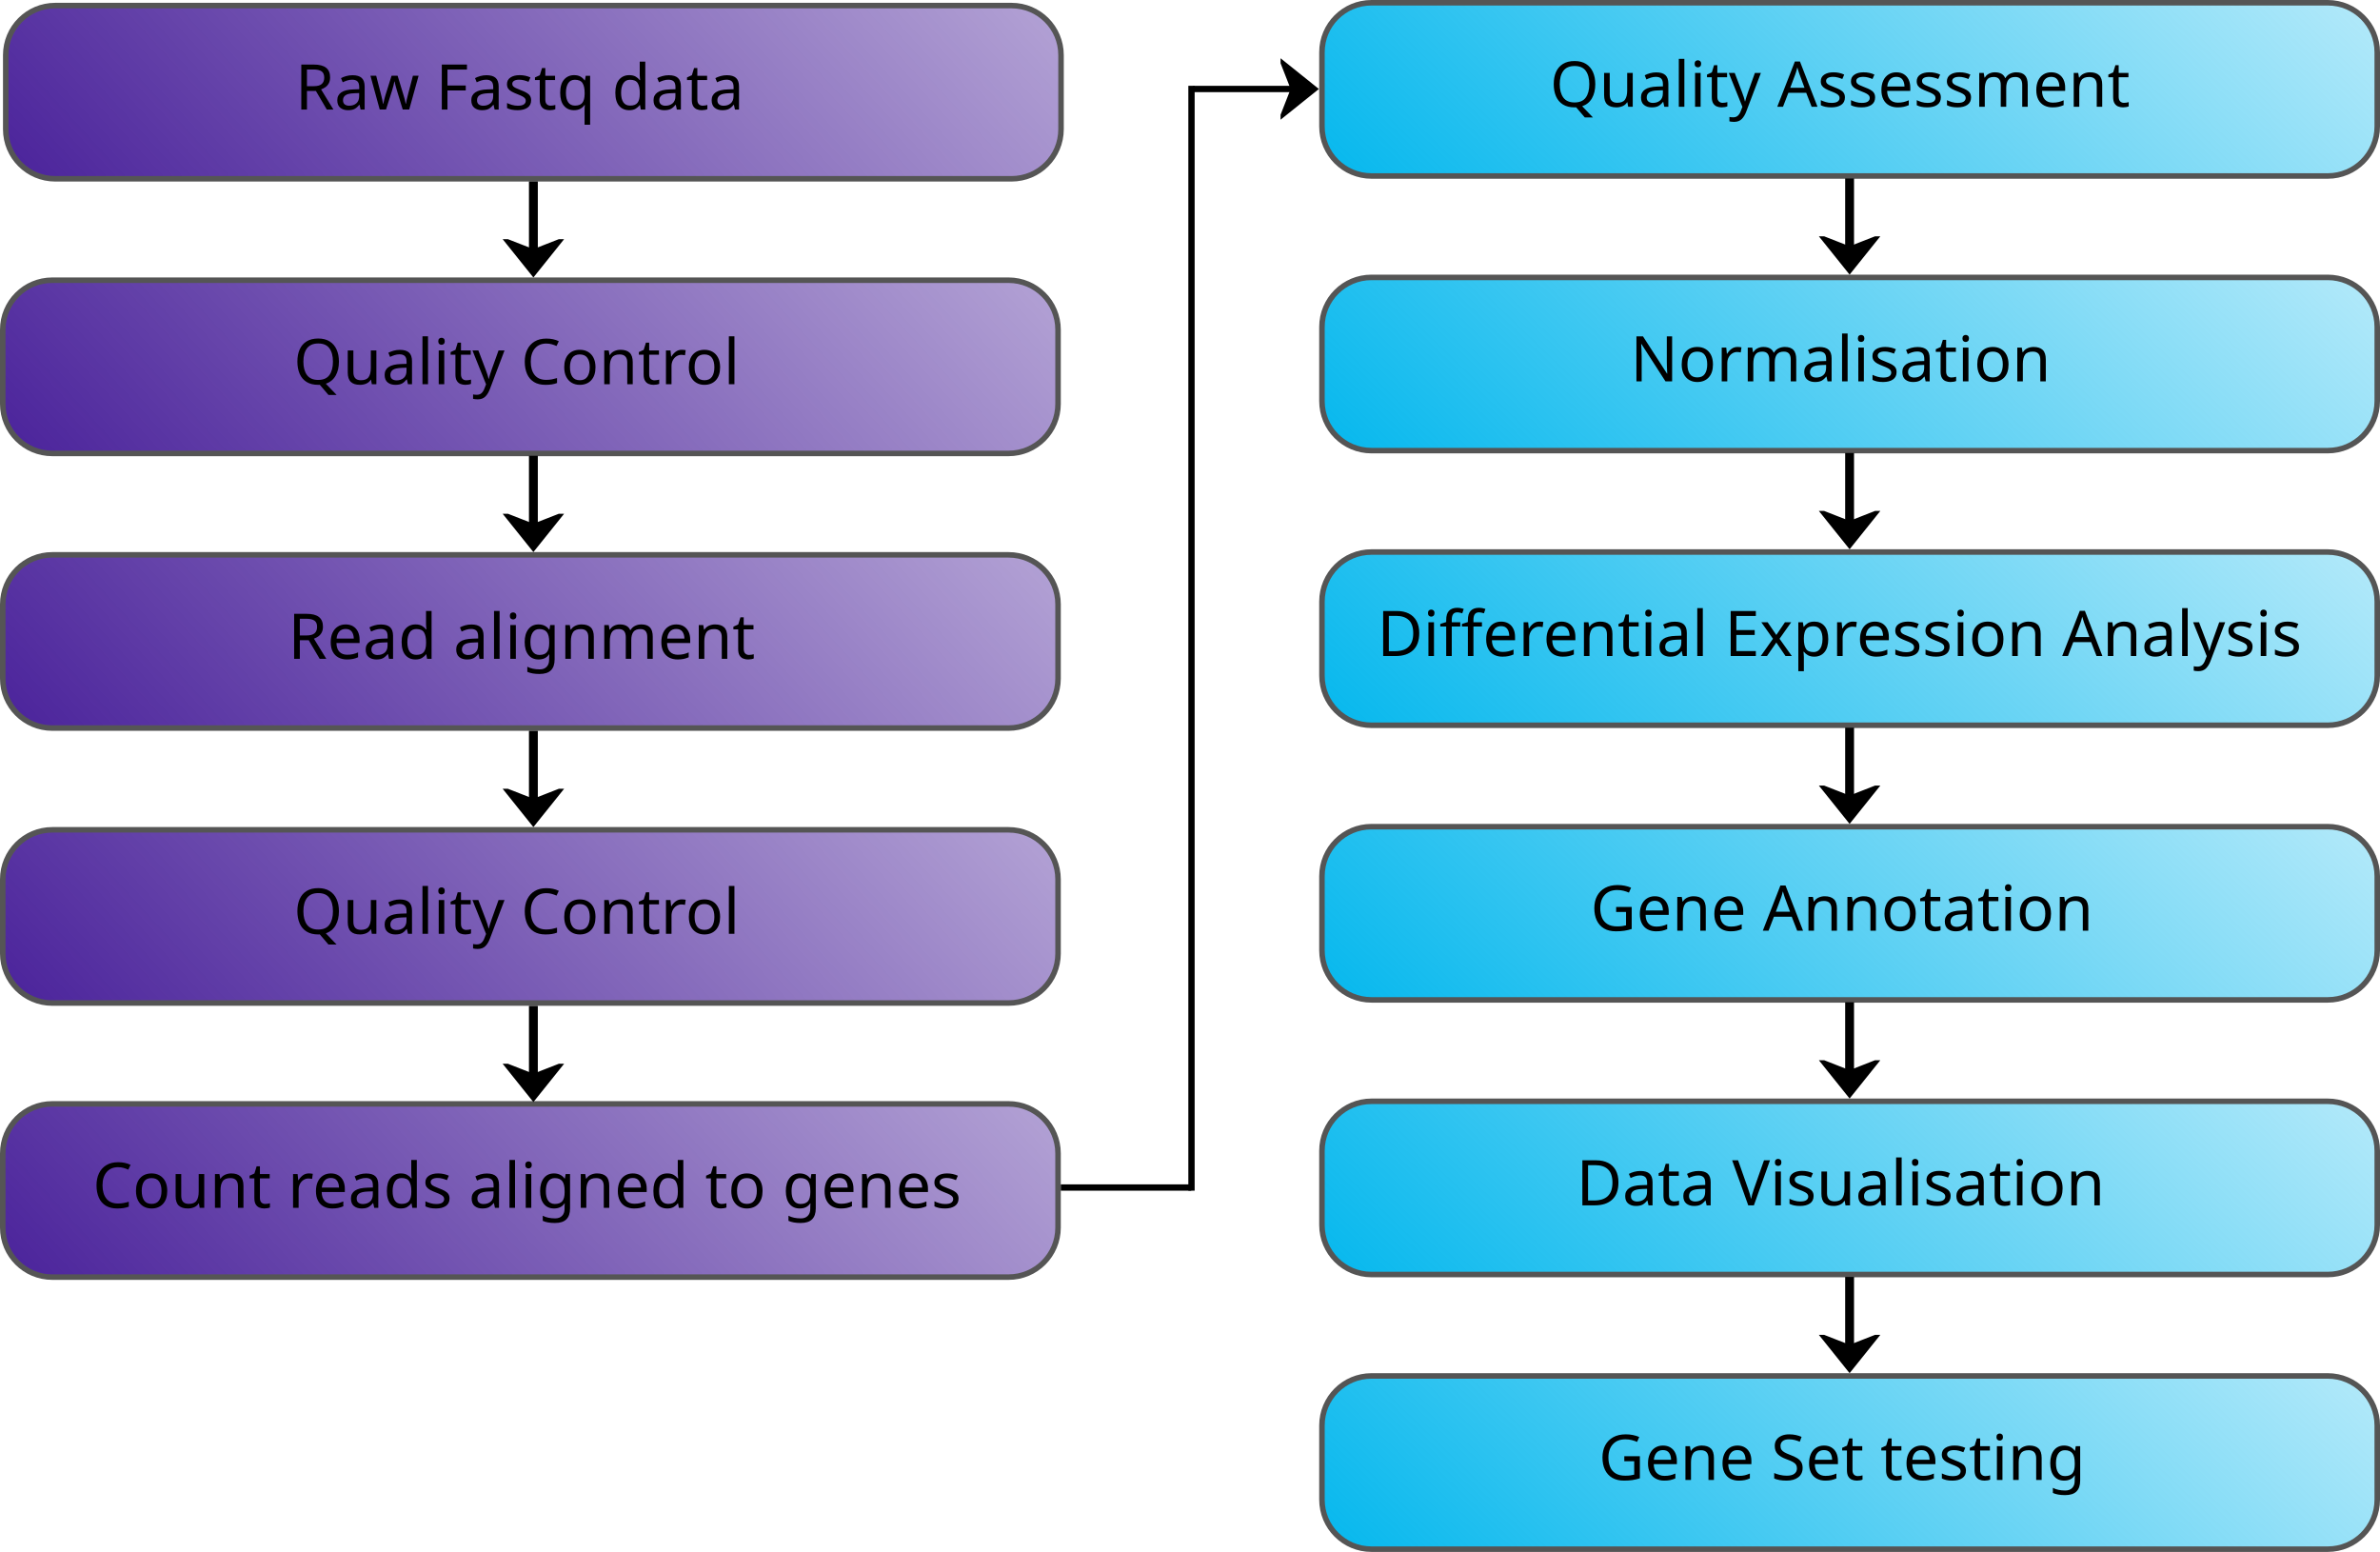
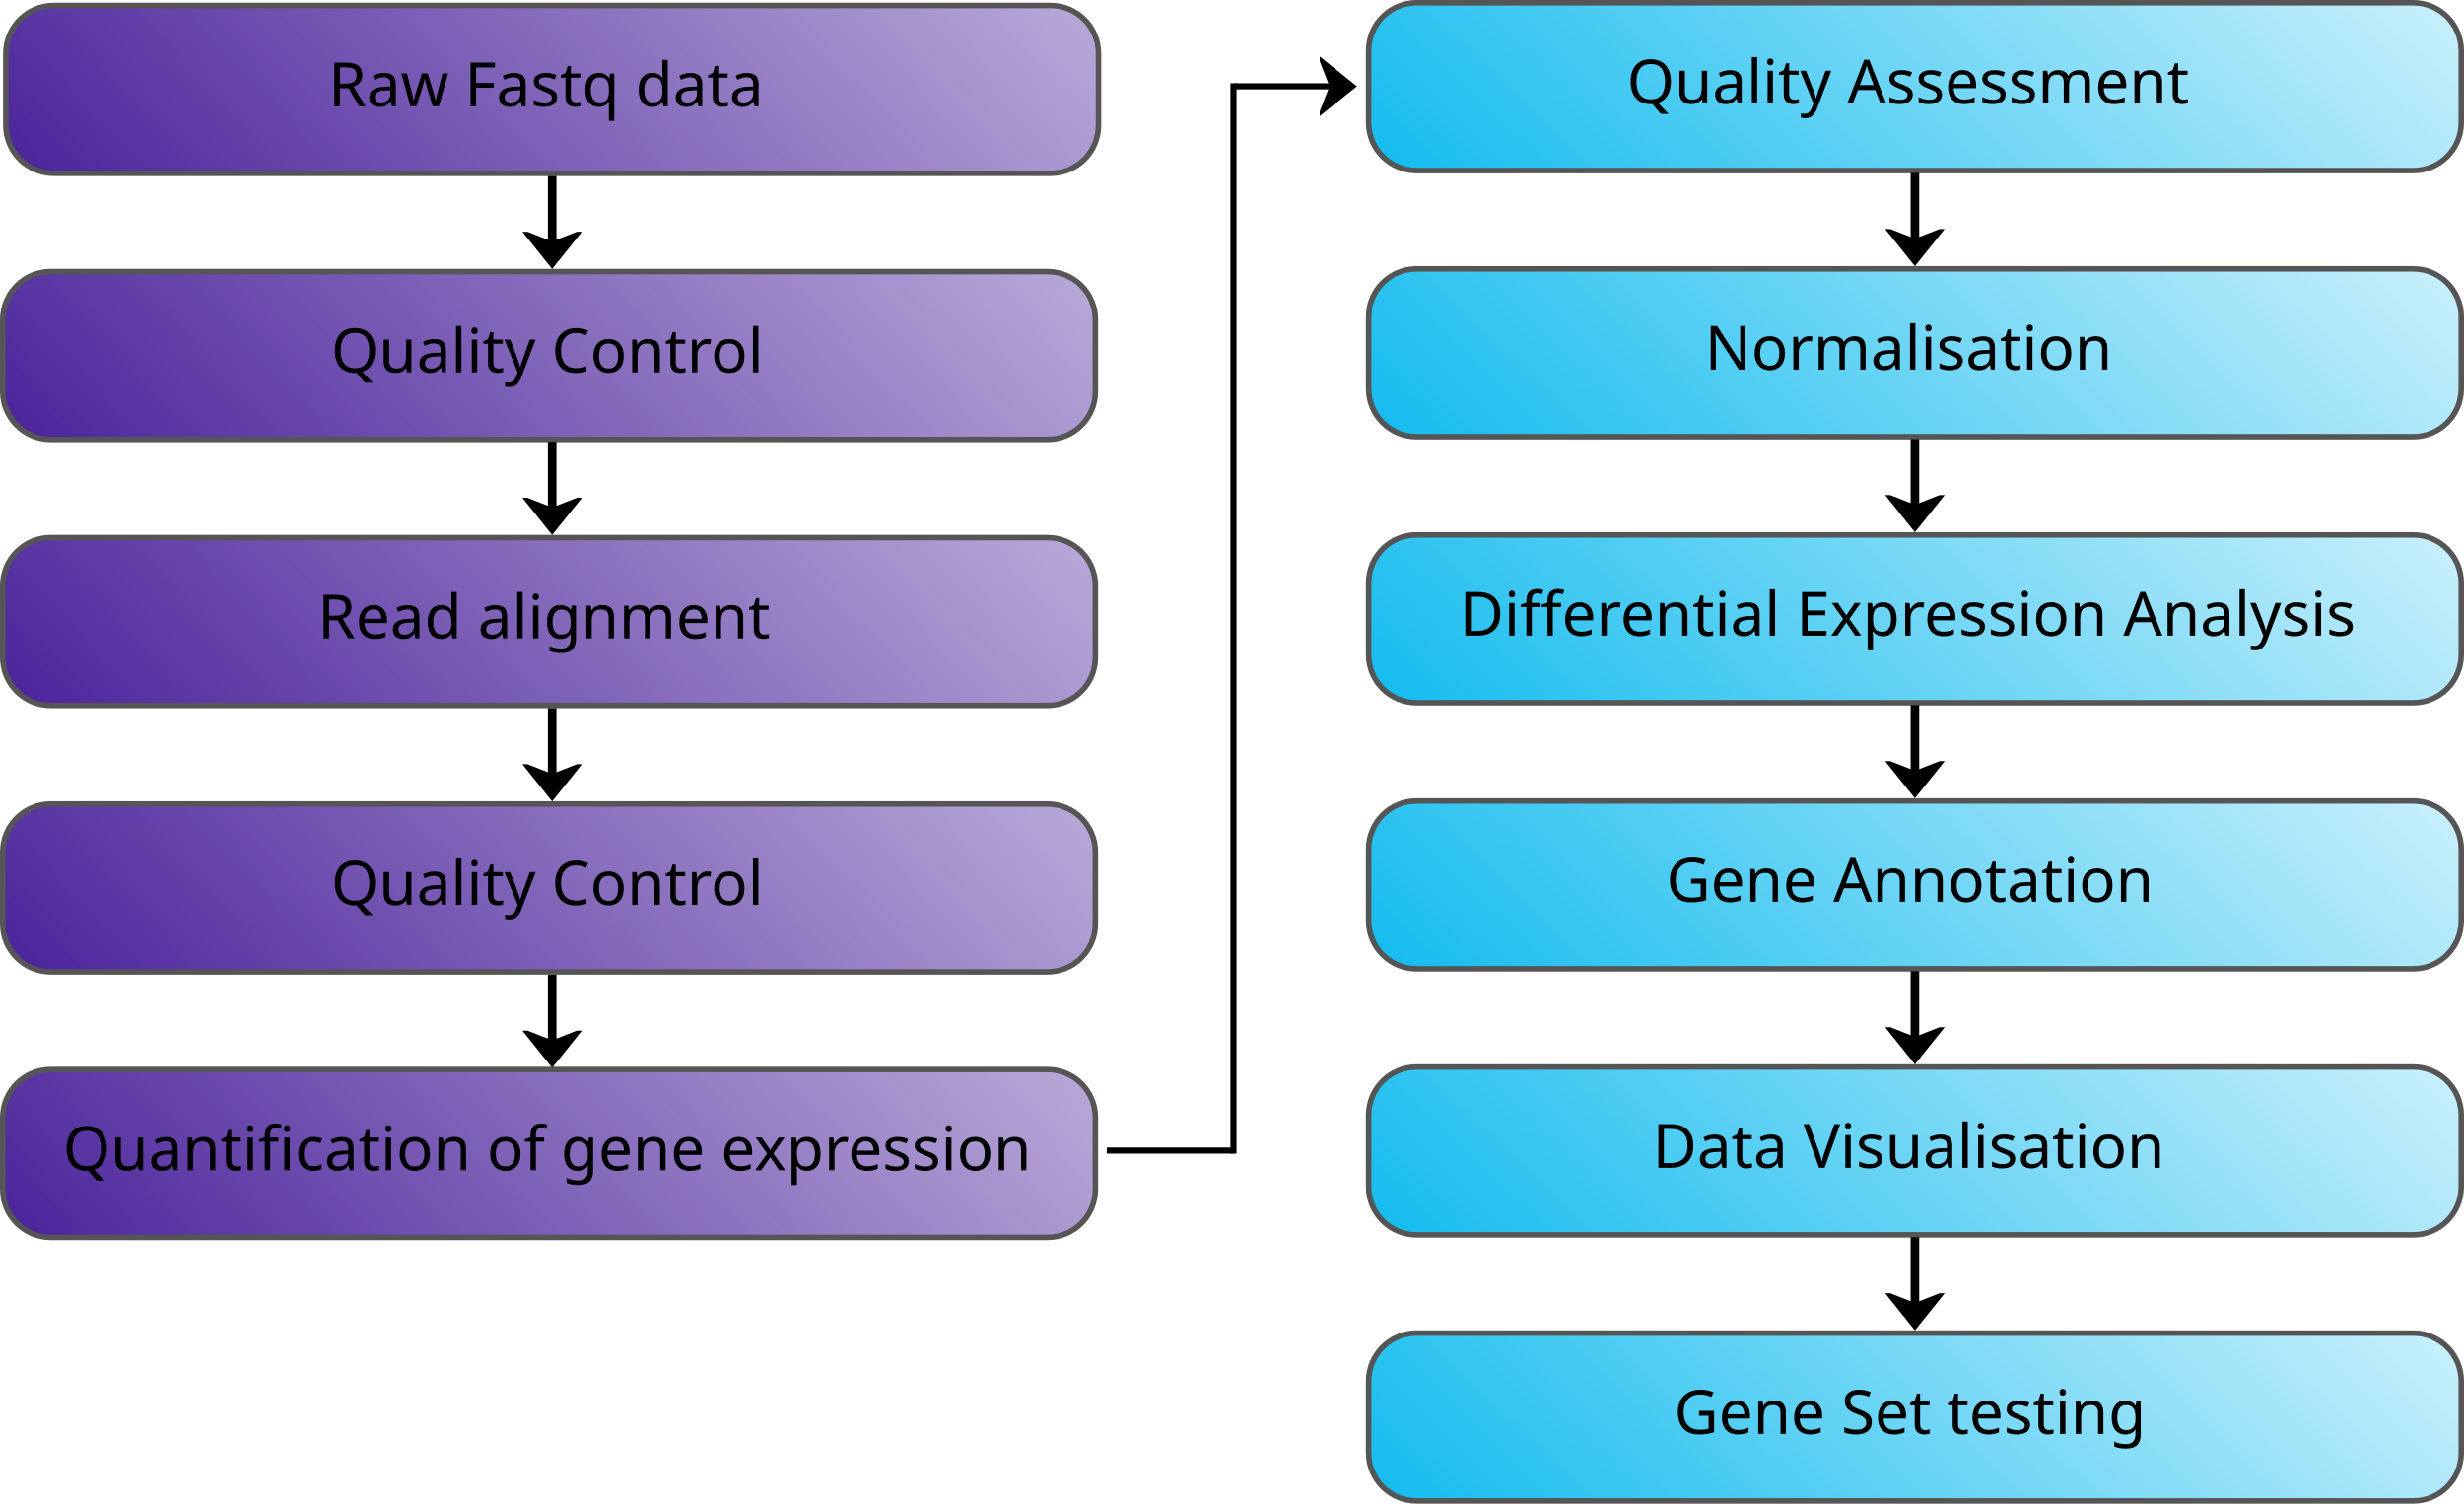
- <svg xmlns="http://www.w3.org/2000/svg" xmlns:xlink="http://www.w3.org/1999/xlink" width="3020.517" height="1969.274" viewBox="0 0 3020.517 1969.274" id="svg4786" version="1.1">
+ <svg xmlns="http://www.w3.org/2000/svg" xmlns:xlink="http://www.w3.org/1999/xlink" width="3227.329" height="1969.509" viewBox="0 0 3227.329 1969.509" id="svg4786" version="1.1">
  <defs id="defs4788">
    <linearGradient id="linearGradient5520">
      <stop style="stop-color:#2e008b;stop-opacity:1;" offset="0" id="stop5522" />
      <stop style="stop-color:#2e008b;stop-opacity:0;" offset="1" id="stop5524" />
    </linearGradient>
    <linearGradient id="linearGradient5436">
      <stop id="stop5514" offset="0" style="stop-color:#00b6ed;stop-opacity:1;" />
      <stop id="stop5516" offset="1" style="stop-color:#00b6ed;stop-opacity:0;" />
    </linearGradient>
-     <linearGradient xlink:href="#linearGradient5436" id="linearGradient5466" x1="-400.02" y1="1848.362" x2="703.066" y2="700.829" gradientUnits="userSpaceOnUse" />
-     <linearGradient xlink:href="#linearGradient5436" id="linearGradient5472" gradientUnits="userSpaceOnUse" x1="-400.02" y1="1848.362" x2="703.066" y2="700.829" gradientTransform="translate(0,317.1256)" />
-     <linearGradient xlink:href="#linearGradient5436" id="linearGradient5476" gradientUnits="userSpaceOnUse" x1="-400.02" y1="1848.362" x2="703.066" y2="700.829" gradientTransform="translate(0,-274.2706)" />
-     <linearGradient xlink:href="#linearGradient5436" id="linearGradient5480" gradientUnits="userSpaceOnUse" gradientTransform="translate(0,-597.1102)" x1="-400.02" y1="1848.362" x2="703.066" y2="700.829" />
-     <linearGradient xlink:href="#linearGradient5436" id="linearGradient5484" gradientUnits="userSpaceOnUse" gradientTransform="translate(0,-905.6647)" x1="-400.02" y1="1848.362" x2="703.066" y2="700.829" />
-     <linearGradient xlink:href="#linearGradient5436" id="linearGradient5488" gradientUnits="userSpaceOnUse" gradientTransform="translate(0,-1237.075)" x1="-400.02" y1="1848.362" x2="703.066" y2="700.829" />
+     <linearGradient xlink:href="#linearGradient5436" id="linearGradient5466" x1="-400.02" y1="1848.362" x2="703.066" y2="700.829" gradientUnits="userSpaceOnUse" gradientTransform="translate(-103.4061,48.05946)" />
+     <linearGradient xlink:href="#linearGradient5436" id="linearGradient5472" gradientUnits="userSpaceOnUse" x1="-400.02" y1="1848.362" x2="703.066" y2="700.829" gradientTransform="translate(-103.4061,396.5523)" />
+     <linearGradient xlink:href="#linearGradient5436" id="linearGradient5476" gradientUnits="userSpaceOnUse" x1="-400.02" y1="1848.362" x2="703.066" y2="700.829" gradientTransform="translate(-103.4061,-300.4333)" />
+     <linearGradient xlink:href="#linearGradient5436" id="linearGradient5480" gradientUnits="userSpaceOnUse" gradientTransform="translate(-103.4061,-648.9261)" x1="-400.02" y1="1848.362" x2="703.066" y2="700.829" />
+     <linearGradient xlink:href="#linearGradient5436" id="linearGradient5484" gradientUnits="userSpaceOnUse" gradientTransform="translate(-103.4061,-997.4189)" x1="-400.02" y1="1848.362" x2="703.066" y2="700.829" />
+     <linearGradient xlink:href="#linearGradient5436" id="linearGradient5488" gradientUnits="userSpaceOnUse" gradientTransform="translate(-103.4061,-1345.912)" x1="-400.02" y1="1848.362" x2="703.066" y2="700.829" />
    <linearGradient xlink:href="#linearGradient5436" id="linearGradient5492" gradientUnits="userSpaceOnUse" gradientTransform="translate(0,-1542.773)" x1="-400.02" y1="1848.362" x2="703.066" y2="700.829" />
-     <linearGradient xlink:href="#linearGradient5520" id="linearGradient5526" x1="-2316.843" y1="1046.031" x2="-648.585" y2="-488.044" gradientUnits="userSpaceOnUse" gradientTransform="translate(3.787842,-8.377617)" />
-     <linearGradient xlink:href="#linearGradient5520" id="linearGradient5545" gradientUnits="userSpaceOnUse" gradientTransform="translate(3.787842,-8.377617)" x1="-2316.843" y1="1046.031" x2="-648.585" y2="-488.044" />
+     <linearGradient xlink:href="#linearGradient5520" id="linearGradient5526" x1="-2316.843" y1="1046.031" x2="-648.585" y2="-488.044" gradientUnits="userSpaceOnUse" gradientTransform="translate(-99.6183,-360.922)" />
+     <linearGradient xlink:href="#linearGradient5520" id="linearGradient5545" gradientUnits="userSpaceOnUse" gradientTransform="translate(-103.4061,-12.42919)" x1="-2316.843" y1="1046.031" x2="-648.585" y2="-488.044" />
    <linearGradient xlink:href="#linearGradient5520" id="linearGradient5555" gradientUnits="userSpaceOnUse" gradientTransform="translate(3.787842,-8.377617)" x1="-2316.843" y1="1046.031" x2="-648.585" y2="-488.044" />
    <linearGradient xlink:href="#linearGradient5436" id="linearGradient3885" gradientUnits="userSpaceOnUse" gradientTransform="translate(0,-1542.773)" x1="-400.02" y1="1848.362" x2="703.066" y2="700.829" />
    <linearGradient xlink:href="#linearGradient5520" id="linearGradient3901" gradientUnits="userSpaceOnUse" gradientTransform="translate(3.787842,-8.377617)" x1="-2316.843" y1="1046.031" x2="-648.585" y2="-488.044" />
    <linearGradient xlink:href="#linearGradient5520" id="linearGradient3907" gradientUnits="userSpaceOnUse" gradientTransform="translate(3.787842,-8.377617)" x1="-2316.843" y1="1046.031" x2="-648.585" y2="-488.044" />
-     <linearGradient xlink:href="#linearGradient5520" id="linearGradient3912" gradientUnits="userSpaceOnUse" gradientTransform="translate(3.1e-6,223.6542)" x1="-2316.843" y1="1046.031" x2="-648.585" y2="-488.044" />
-     <linearGradient xlink:href="#linearGradient5520" id="linearGradient3916" gradientUnits="userSpaceOnUse" gradientTransform="translate(3.1e-6,1032.882)" x1="-2316.843" y1="1046.031" x2="-648.585" y2="-488.044" />
+     <linearGradient xlink:href="#linearGradient5520" id="linearGradient3912" gradientUnits="userSpaceOnUse" gradientTransform="translate(-103.4061,336.0635)" x1="-2316.843" y1="1046.031" x2="-648.585" y2="-488.044" />
+     <linearGradient xlink:href="#linearGradient5520" id="linearGradient3916" gradientUnits="userSpaceOnUse" gradientTransform="translate(-103.4061,1032.764)" x1="-2316.843" y1="1046.031" x2="-648.585" y2="-488.044" />
    <linearGradient xlink:href="#linearGradient5436" id="linearGradient3921" gradientUnits="userSpaceOnUse" gradientTransform="translate(-1670.437,51.461)" x1="-400.02" y1="1848.362" x2="703.066" y2="700.829" />
-     <linearGradient xlink:href="#linearGradient5520" id="linearGradient957" gradientUnits="userSpaceOnUse" gradientTransform="translate(3.787842,-8.377617)" x1="-2316.843" y1="1046.031" x2="-648.585" y2="-488.044" />
+     <linearGradient xlink:href="#linearGradient5520" id="linearGradient957" gradientUnits="userSpaceOnUse" gradientTransform="translate(-103.4061,684.9904)" x1="-2316.843" y1="1046.031" x2="-648.585" y2="-488.044" />
  </defs>
-   <g id="layer1" transform="translate(2354.722,34.01277)">
-     <rect style="fill:url(#linearGradient3916);fill-opacity:1;stroke:#555555;stroke-width:7;stroke-miterlimit:4;stroke-opacity:1;stroke-dasharray:none" id="rect3914" width="1339.292" height="219.81" x="-2351.222" y="1366.742" ry="62.803" />
-     <text xml:space="preserve" style="font-style:normal;font-weight:normal;line-height:0%;font-family:sans-serif;text-align:center;letter-spacing:0px;word-spacing:0px;text-anchor:middle;fill:#000000;fill-opacity:1;stroke:none" x="-1678.061" y="1498.666" id="text5336">
-       <tspan id="tspan5338" x="-1678.061" y="1498.666" style="font-size:80px;line-height:1.25">Count reads aligned to genes</tspan>
+   <g id="layer1" transform="translate(2458.128,34.13074)">
+     <rect style="fill:url(#linearGradient3916);fill-opacity:1;stroke:#555555;stroke-width:7.236;stroke-miterlimit:4;stroke-dasharray:none;stroke-opacity:1" id="rect3914" width="1431.101" height="219.81" x="-2454.51" y="1366.742" ry="62.803" rx="62.803" />
+     <text xml:space="preserve" style="font-style:normal;font-weight:normal;line-height:0%;font-family:sans-serif;text-align:center;letter-spacing:0px;word-spacing:0px;text-anchor:middle;fill:#000000;fill-opacity:1;stroke:none" x="-1733.721" y="1498.666" id="text5336">
+       <tspan id="tspan5338" x="-1733.721" y="1498.666" style="font-size:80px;line-height:1.25">Quantification of gene expression</tspan>
    </text>
-     <g id="g5580" transform="translate(0,-108.7184)">
-       <rect style="fill:url(#linearGradient5488);fill-opacity:1;stroke:#555555;stroke-width:7;stroke-miterlimit:4;stroke-opacity:1;stroke-dasharray:none" id="rect5486" width="1339.292" height="219.81" x="-676.997" y="78.206" ry="62.803" />
-       <text xml:space="preserve" style="font-style:normal;font-weight:normal;line-height:0%;font-family:sans-serif;text-align:center;letter-spacing:0px;word-spacing:0px;text-anchor:middle;fill:#000000;fill-opacity:1;stroke:none" x="-8.62" y="210.147" id="text5349">
-         <tspan id="tspan5351" x="-8.62" y="210.147" style="font-size:80px;line-height:1.25">Quality Assessment</tspan>
-       </text>
+     <rect ry="62.803" y="-30.513" x="-665.517" height="219.81" width="1431.101" id="rect5486" style="fill:url(#linearGradient5488);fill-opacity:1;stroke:#555555;stroke-width:7.236;stroke-miterlimit:4;stroke-dasharray:none;stroke-opacity:1" rx="62.803" />
+     <text id="text5349" y="101.428" x="48.764" style="font-style:normal;font-weight:normal;line-height:0%;font-family:sans-serif;text-align:center;letter-spacing:0px;word-spacing:0px;text-anchor:middle;fill:#000000;fill-opacity:1;stroke:none" xml:space="preserve">
+       <tspan style="font-size:80px;line-height:1.25" y="101.428" x="48.764" id="tspan5351">Quality Assessment</tspan>
+     </text>
+     <rect ry="62.803" y="666.473" x="-665.517" height="219.81" width="1431.101" id="rect5478" style="fill:url(#linearGradient5480);fill-opacity:1;stroke:#555555;stroke-width:7.236;stroke-miterlimit:4;stroke-dasharray:none;stroke-opacity:1" rx="62.803" />
+     <text id="text5365" y="798.449" x="48.08" style="font-style:normal;font-weight:normal;line-height:0%;font-family:sans-serif;text-align:center;letter-spacing:0px;word-spacing:0px;text-anchor:middle;fill:#000000;fill-opacity:1;stroke:none" xml:space="preserve">
+       <tspan style="font-size:80px;line-height:1.25" y="798.449" x="48.08" id="tspan5367">Differential Expression Analysis</tspan>
+     </text>
+     <rect style="fill:url(#linearGradient5476);fill-opacity:1;stroke:#555555;stroke-width:7.236;stroke-miterlimit:4;stroke-dasharray:none;stroke-opacity:1" id="rect5474" width="1431.101" height="219.81" x="-665.517" y="1014.966" ry="62.803" rx="62.803" />
+     <text xml:space="preserve" style="font-style:normal;font-weight:normal;line-height:0%;font-family:sans-serif;text-align:center;letter-spacing:0px;word-spacing:0px;text-anchor:middle;fill:#000000;fill-opacity:1;stroke:none" x="51.224" y="1146.959" id="text5375">
+       <tspan id="tspan5377" x="51.224" y="1146.959" style="font-size:80px;line-height:1.25">Gene Annotation</tspan>
+     </text>
+     <rect ry="62.803" y="1363.458" x="-665.517" height="219.81" width="1431.101" id="rect5381" style="fill:url(#linearGradient5466);fill-opacity:1;stroke:#555555;stroke-width:7.236;stroke-miterlimit:4;stroke-dasharray:none;stroke-opacity:1" rx="62.803" />
+     <text id="text5383" y="1495.467" x="49.545" style="font-style:normal;font-weight:normal;line-height:0%;font-family:sans-serif;text-align:center;letter-spacing:0px;word-spacing:0px;text-anchor:middle;fill:#000000;fill-opacity:1;stroke:none" xml:space="preserve">
+       <tspan style="font-size:80px;line-height:1.25" y="1495.467" x="49.545" id="tspan5385">Data Visualisation</tspan>
+     </text>
+     <rect style="fill:url(#linearGradient5472);fill-opacity:1;stroke:#555555;stroke-width:7.236;stroke-miterlimit:4;stroke-dasharray:none;stroke-opacity:1" id="rect5470" width="1431.101" height="219.81" x="-665.517" y="1711.951" ry="62.803" rx="62.803" />
+     <text xml:space="preserve" style="font-style:normal;font-weight:normal;line-height:0%;font-family:sans-serif;text-align:center;letter-spacing:0px;word-spacing:0px;text-anchor:middle;fill:#000000;fill-opacity:1;stroke:none" x="51.42" y="1843.977" id="text5391">
+       <tspan id="tspan5393" x="51.42" y="1843.977" style="font-size:80px;line-height:1.25">Gene Set testing</tspan>
+     </text>
+     <rect style="fill:url(#linearGradient5484);fill-opacity:1;stroke:#555555;stroke-width:7.236;stroke-miterlimit:4;stroke-dasharray:none;stroke-opacity:1" id="rect5482" width="1431.101" height="219.81" x="-665.517" y="317.98" ry="62.803" rx="62.803" />
+     <text xml:space="preserve" style="font-style:normal;font-weight:normal;line-height:0%;font-family:sans-serif;text-align:center;letter-spacing:0px;word-spacing:0px;text-anchor:middle;fill:#000000;fill-opacity:1;stroke:none" x="49.545" y="449.939" id="text5357">
+       <tspan id="tspan5359" x="49.545" y="449.939" style="font-size:80px;line-height:1.25">Normalisation</tspan>
+     </text>
+     <rect style="fill:url(#linearGradient5545);fill-opacity:1;stroke:#555555;stroke-width:7.236;stroke-miterlimit:4;stroke-dasharray:none;stroke-opacity:1" id="rect5539" width="1431.101" height="219.81" x="-2454.51" y="321.548" ry="62.803" rx="62.803" />
+     <text xml:space="preserve" style="font-style:normal;font-weight:normal;line-height:0%;font-family:sans-serif;text-align:center;letter-spacing:0px;word-spacing:0px;text-anchor:middle;fill:#000000;fill-opacity:1;stroke:none" x="-1733.428" y="453.523" id="text5541">
+       <tspan id="tspan5543" x="-1733.428" y="453.523" style="font-size:80px;line-height:1.25">Quality Control</tspan>
+     </text>
+     <rect ry="62.803" y="670.041" x="-2454.51" height="219.81" width="1431.101" id="rect5549" style="fill:url(#linearGradient3912);fill-opacity:1;stroke:#555555;stroke-width:7.236;stroke-miterlimit:4;stroke-dasharray:none;stroke-opacity:1" rx="62.803" />
+     <text id="text5551" y="802.016" x="-1737.861" style="font-style:normal;font-weight:normal;line-height:0%;font-family:sans-serif;text-align:center;letter-spacing:0px;word-spacing:0px;text-anchor:middle;fill:#000000;fill-opacity:1;stroke:none" xml:space="preserve">
+       <tspan style="font-size:80px;line-height:1.25" y="802.016" x="-1737.861" id="tspan5553">Read alignment</tspan>
+     </text>
+     <g id="g5619" transform="matrix(0.9860394,0,0,0.4999851,-9.361474,417.8415)">
+       <path id="path5612" d="m -1749.982,-443.834 v 193.18" style="fill:none;stroke:#000000;stroke-width:11.4;stroke-linecap:butt;stroke-linejoin:miter;stroke-miterlimit:4;stroke-dasharray:none;stroke-opacity:1" />
+       <path id="path5614" d="m -1786.659,-294.805 18.338,45.094 18.338,45.093 18.338,-45.093 18.339,-45.094 h -3.271 l -14.522,11.197 -18.884,14.56 -18.884,-14.56 -14.522,-11.197 z" style="fill:#000000;fill-opacity:1;stroke:#000000;stroke-width:3.874;stroke-miterlimit:4;stroke-dasharray:none;stroke-opacity:1" />
    </g>
-     <g id="g5590" transform="translate(0,-51.69791)">
-       <rect style="fill:url(#linearGradient5480);fill-opacity:1;stroke:#555555;stroke-width:7;stroke-miterlimit:4;stroke-opacity:1;stroke-dasharray:none" id="rect5478" width="1339.292" height="219.81" x="-676.997" y="718.171" ry="62.803" />
-       <text xml:space="preserve" style="font-style:normal;font-weight:normal;line-height:0%;font-family:sans-serif;text-align:center;letter-spacing:0px;word-spacing:0px;text-anchor:middle;fill:#000000;fill-opacity:1;stroke:none" x="-9.304" y="850.147" id="text5365">
-         <tspan id="tspan5367" x="-9.304" y="850.147" style="font-size:80px;line-height:1.25">Differential Expression Analysis</tspan>
-       </text>
+     <rect ry="62.803" y="-26.945" x="-2450.462" height="219.81" width="1431.101" id="rect5508" style="fill:url(#linearGradient5526);fill-opacity:1;stroke:#555555;stroke-width:7.236;stroke-miterlimit:4;stroke-dasharray:none;stroke-opacity:1" rx="62.803" />
+     <text id="text5528" y="105.031" x="-1735.186" style="font-style:normal;font-weight:normal;line-height:0%;font-family:sans-serif;text-align:center;letter-spacing:0px;word-spacing:0px;text-anchor:middle;fill:#000000;fill-opacity:1;stroke:none" xml:space="preserve">
+       <tspan style="font-size:80px;line-height:1.25" y="105.031" x="-1735.186" id="tspan5530">Raw Fastq data</tspan>
+     </text>
+     <g transform="matrix(0.9860394,0,0,0.4999851,-9.361474,766.2763)" id="g5623">
+       <path style="fill:none;stroke:#000000;stroke-width:11.4;stroke-linecap:butt;stroke-linejoin:miter;stroke-miterlimit:4;stroke-dasharray:none;stroke-opacity:1" d="m -1749.982,-443.834 v 193.18" id="path5625" />
+       <path style="fill:#000000;fill-opacity:1;stroke:#000000;stroke-width:3.874;stroke-miterlimit:4;stroke-dasharray:none;stroke-opacity:1" d="m -1786.659,-294.805 18.338,45.094 18.338,45.093 18.338,-45.093 18.339,-45.094 h -3.271 l -14.522,11.197 -18.884,14.56 -18.884,-14.56 -14.522,-11.197 z" id="path5627" />
    </g>
-     <g id="g5595" transform="translate(0,-26.04471)">
-       <rect ry="62.803" y="1041.01" x="-676.997" height="219.81" width="1339.292" id="rect5474" style="fill:url(#linearGradient5476);fill-opacity:1;stroke:#555555;stroke-width:7;stroke-miterlimit:4;stroke-opacity:1;stroke-dasharray:none" />
-       <text id="text5375" y="1173.004" x="-6.159" style="font-style:normal;font-weight:normal;line-height:0%;font-family:sans-serif;text-align:center;letter-spacing:0px;word-spacing:0px;text-anchor:middle;fill:#000000;fill-opacity:1;stroke:none" xml:space="preserve">
-         <tspan style="font-size:80px;line-height:1.25" y="1173.004" x="-6.159" id="tspan5377">Gene Annotation</tspan>
-       </text>
+     <g transform="matrix(0.9860394,0,0,0.4999851,1775.584,414.2155)" id="g5635">
+       <path style="fill:none;stroke:#000000;stroke-width:11.4;stroke-linecap:butt;stroke-linejoin:miter;stroke-miterlimit:4;stroke-dasharray:none;stroke-opacity:1" d="m -1749.982,-443.834 v 193.18" id="path5637" />
+       <path style="fill:#000000;fill-opacity:1;stroke:#000000;stroke-width:3.874;stroke-miterlimit:4;stroke-dasharray:none;stroke-opacity:1" d="m -1786.659,-294.805 18.338,45.094 18.338,45.093 18.338,-45.093 18.339,-45.094 h -3.271 l -14.522,11.197 -18.884,14.56 -18.884,-14.56 -14.522,-11.197 z" id="path5639" />
    </g>
-     <g id="g5600" transform="translate(0,48.17743)">
-       <rect style="fill:url(#linearGradient5466);fill-opacity:1;stroke:#555555;stroke-width:7;stroke-miterlimit:4;stroke-opacity:1;stroke-dasharray:none" id="rect5381" width="1339.292" height="219.81" x="-676.997" y="1315.281" ry="62.803" />
-       <text xml:space="preserve" style="font-style:normal;font-weight:normal;line-height:0%;font-family:sans-serif;text-align:center;letter-spacing:0px;word-spacing:0px;text-anchor:middle;fill:#000000;fill-opacity:1;stroke:none" x="-7.839" y="1447.29" id="text5383">
-         <tspan id="tspan5385" x="-7.839" y="1447.29" style="font-size:80px;line-height:1.25">Data Visualisation</tspan>
-       </text>
+     <g transform="matrix(0.9860394,0,0,0.4999851,1775.584,762.7083)" id="g5641">
+       <path style="fill:none;stroke:#000000;stroke-width:11.4;stroke-linecap:butt;stroke-linejoin:miter;stroke-miterlimit:4;stroke-dasharray:none;stroke-opacity:1" d="m -1749.982,-443.834 v 193.18" id="path5643" />
+       <path style="fill:#000000;fill-opacity:1;stroke:#000000;stroke-width:3.874;stroke-miterlimit:4;stroke-dasharray:none;stroke-opacity:1" d="m -1786.659,-294.805 18.338,45.094 18.338,45.093 18.338,-45.093 18.339,-45.094 h -3.271 l -14.522,11.197 -18.884,14.56 -18.884,-14.56 -14.522,-11.197 z" id="path5645" />
    </g>
-     <g id="g5605" transform="translate(0,79.54461)">
-       <rect ry="62.803" y="1632.407" x="-676.997" height="219.81" width="1339.292" id="rect5470" style="fill:url(#linearGradient5472);fill-opacity:1;stroke:#555555;stroke-width:7;stroke-miterlimit:4;stroke-opacity:1;stroke-dasharray:none" />
-       <text id="text5391" y="1764.432" x="-5.964" style="font-style:normal;font-weight:normal;line-height:0%;font-family:sans-serif;text-align:center;letter-spacing:0px;word-spacing:0px;text-anchor:middle;fill:#000000;fill-opacity:1;stroke:none" xml:space="preserve">
-         <tspan style="font-size:80px;line-height:1.25" y="1764.432" x="-5.964" id="tspan5393">Gene Set testing</tspan>
-       </text>
+     <g id="g5647" transform="matrix(0.9860394,0,0,0.4999851,1775.584,1111.201)">
+       <path id="path5649" d="m -1749.982,-443.834 v 193.18" style="fill:none;stroke:#000000;stroke-width:11.4;stroke-linecap:butt;stroke-linejoin:miter;stroke-miterlimit:4;stroke-dasharray:none;stroke-opacity:1" />
+       <path id="path5651" d="m -1786.659,-294.805 18.338,45.094 18.338,45.093 18.338,-45.093 18.339,-45.094 h -3.271 l -14.522,11.197 -18.884,14.56 -18.884,-14.56 -14.522,-11.197 z" style="fill:#000000;fill-opacity:1;stroke:#000000;stroke-width:3.874;stroke-miterlimit:4;stroke-dasharray:none;stroke-opacity:1" />
    </g>
-     <g id="g5585" transform="translate(0,-91.63617)">
-       <rect ry="62.803" y="409.616" x="-676.997" height="219.81" width="1339.292" id="rect5482" style="fill:url(#linearGradient5484);fill-opacity:1;stroke:#555555;stroke-width:7;stroke-miterlimit:4;stroke-opacity:1;stroke-dasharray:none" />
-       <text id="text5357" y="541.575" x="-7.839" style="font-style:normal;font-weight:normal;line-height:0%;font-family:sans-serif;text-align:center;letter-spacing:0px;word-spacing:0px;text-anchor:middle;fill:#000000;fill-opacity:1;stroke:none" xml:space="preserve">
-         <tspan style="font-size:80px;line-height:1.25" y="541.575" x="-7.839" id="tspan5359">Normalisation</tspan>
-       </text>
+     <g id="g5653" transform="matrix(0.9860394,0,0,0.4999851,1775.584,1459.694)">
+       <path id="path5655" d="m -1749.982,-443.834 v 193.18" style="fill:none;stroke:#000000;stroke-width:11.4;stroke-linecap:butt;stroke-linejoin:miter;stroke-miterlimit:4;stroke-dasharray:none;stroke-opacity:1" />
+       <path id="path5657" d="m -1786.659,-294.805 18.338,45.094 18.338,45.093 18.338,-45.093 18.339,-45.094 h -3.271 l -14.522,11.197 -18.884,14.56 -18.884,-14.56 -14.522,-11.197 z" style="fill:#000000;fill-opacity:1;stroke:#000000;stroke-width:3.874;stroke-miterlimit:4;stroke-dasharray:none;stroke-opacity:1" />
    </g>
-     <g id="g978" transform="translate(0,112.5273)">
-       <g transform="translate(0,-400.5488)" id="g5563">
-         <g id="g5537" transform="translate(-3.787839,284.0879)">
-           <rect ry="62.803" y="325.482" x="-2347.434" height="219.81" width="1339.292" id="rect5539" style="fill:url(#linearGradient5545);fill-opacity:1;stroke:#555555;stroke-width:7;stroke-miterlimit:4;stroke-dasharray:none;stroke-opacity:1" />
-           <text id="text5541" y="457.457" x="-1678.061" style="font-style:normal;font-weight:normal;line-height:0%;font-family:sans-serif;text-align:center;letter-spacing:0px;word-spacing:0px;text-anchor:middle;fill:#000000;fill-opacity:1;stroke:none" xml:space="preserve">
-             <tspan style="font-size:80px;line-height:1.25" y="457.457" x="-1678.061" id="tspan5543">Quality Control</tspan>
-           </text>
-         </g>
-       </g>
-       <rect style="fill:url(#linearGradient3912);fill-opacity:1;stroke:#555555;stroke-width:7;stroke-miterlimit:4;stroke-dasharray:none;stroke-opacity:1" id="rect5549" width="1339.292" height="219.81" x="-2351.222" y="557.514" ry="62.803" />
-       <text xml:space="preserve" style="font-style:normal;font-weight:normal;line-height:0%;font-family:sans-serif;text-align:center;letter-spacing:0px;word-spacing:0px;text-anchor:middle;fill:#000000;fill-opacity:1;stroke:none" x="-1681.849" y="689.489" id="text5551">
-         <tspan id="tspan5553" x="-1681.849" y="689.489" style="font-size:80px;line-height:1.25">Read alignment</tspan>
-       </text>
-       <g transform="matrix(0.9860394,0,0,0.4999851,47.76292,305.3142)" id="g5619">
-         <path style="fill:none;stroke:#000000;stroke-width:11.4;stroke-linecap:butt;stroke-linejoin:miter;stroke-miterlimit:4;stroke-dasharray:none;stroke-opacity:1" d="m -1749.982,-443.834 v 193.18" id="path5612" />
-         <path style="fill:#000000;fill-opacity:1;stroke:#000000;stroke-width:3.874;stroke-miterlimit:4;stroke-dasharray:none;stroke-opacity:1" d="m -1786.659,-294.805 18.338,45.094 18.338,45.093 18.338,-45.093 18.339,-45.094 h -3.271 l -14.522,11.197 -18.884,14.56 -18.884,-14.56 -14.522,-11.197 z" id="path5614" />
-       </g>
-       <g transform="translate(0,-464.9538)" id="g5569">
-         <g id="g5532">
-           <rect style="fill:url(#linearGradient5526);fill-opacity:1;stroke:#555555;stroke-width:7;stroke-miterlimit:4;stroke-dasharray:none;stroke-opacity:1" id="rect5508" width="1339.292" height="219.81" x="-2347.434" y="325.482" ry="62.803" />
-           <text xml:space="preserve" style="font-style:normal;font-weight:normal;line-height:0%;font-family:sans-serif;text-align:center;letter-spacing:0px;word-spacing:0px;text-anchor:middle;fill:#000000;fill-opacity:1;stroke:none" x="-1678.061" y="457.457" id="text5528">
-             <tspan id="tspan5530" x="-1678.061" y="457.457" style="font-size:80px;line-height:1.25">Raw Fastq data</tspan>
-           </text>
-         </g>
-       </g>
-       <g id="g5623" transform="matrix(0.9860394,0,0,0.4999851,47.76292,653.749)">
-         <path id="path5625" d="m -1749.982,-443.834 v 193.18" style="fill:none;stroke:#000000;stroke-width:11.4;stroke-linecap:butt;stroke-linejoin:miter;stroke-miterlimit:4;stroke-dasharray:none;stroke-opacity:1" />
-         <path id="path5627" d="m -1786.659,-294.805 18.338,45.094 18.338,45.093 18.338,-45.093 18.339,-45.094 h -3.271 l -14.522,11.197 -18.884,14.56 -18.884,-14.56 -14.522,-11.197 z" style="fill:#000000;fill-opacity:1;stroke:#000000;stroke-width:3.874;stroke-miterlimit:4;stroke-dasharray:none;stroke-opacity:1" />
-       </g>
-     </g>
-     <g transform="matrix(0.9860394,0,0,0.4999851,1718.2,414.2155)" id="g5635">
-       <path style="fill:none;stroke:#000000;stroke-width:11.4;stroke-linecap:butt;stroke-linejoin:miter;stroke-miterlimit:4;stroke-opacity:1;stroke-dasharray:none" d="m -1749.982,-443.834 0,193.18" id="path5637" />
-       <path style="fill:#000000;fill-opacity:1;stroke:#000000;stroke-width:3.874;stroke-miterlimit:4;stroke-opacity:1;stroke-dasharray:none" d="m -1786.659,-294.805 18.338,45.094 18.338,45.093 18.338,-45.093 18.339,-45.094 -3.271,0 -14.522,11.197 -18.884,14.56 -18.884,-14.56 -14.522,-11.197 -3.271,0 z" id="path5639" />
-     </g>
-     <g transform="matrix(0.9860394,0,0,0.4999851,1718.2,762.7083)" id="g5641">
-       <path style="fill:none;stroke:#000000;stroke-width:11.4;stroke-linecap:butt;stroke-linejoin:miter;stroke-miterlimit:4;stroke-opacity:1;stroke-dasharray:none" d="m -1749.982,-443.834 0,193.18" id="path5643" />
-       <path style="fill:#000000;fill-opacity:1;stroke:#000000;stroke-width:3.874;stroke-miterlimit:4;stroke-opacity:1;stroke-dasharray:none" d="m -1786.659,-294.805 18.338,45.094 18.338,45.093 18.338,-45.093 18.339,-45.094 -3.271,0 -14.522,11.197 -18.884,14.56 -18.884,-14.56 -14.522,-11.197 -3.271,0 z" id="path5645" />
-     </g>
-     <g id="g5647" transform="matrix(0.9860394,0,0,0.4999851,1718.2,1111.201)">
-       <path id="path5649" d="m -1749.982,-443.834 0,193.18" style="fill:none;stroke:#000000;stroke-width:11.4;stroke-linecap:butt;stroke-linejoin:miter;stroke-miterlimit:4;stroke-opacity:1;stroke-dasharray:none" />
-       <path id="path5651" d="m -1786.659,-294.805 18.338,45.094 18.338,45.093 18.338,-45.093 18.339,-45.094 -3.271,0 -14.522,11.197 -18.884,14.56 -18.884,-14.56 -14.522,-11.197 -3.271,0 z" style="fill:#000000;fill-opacity:1;stroke:#000000;stroke-width:3.874;stroke-miterlimit:4;stroke-opacity:1;stroke-dasharray:none" />
-     </g>
-     <g id="g5653" transform="matrix(0.9860394,0,0,0.4999851,1718.2,1459.694)">
-       <path id="path5655" d="m -1749.982,-443.834 0,193.18" style="fill:none;stroke:#000000;stroke-width:11.4;stroke-linecap:butt;stroke-linejoin:miter;stroke-miterlimit:4;stroke-opacity:1;stroke-dasharray:none" />
-       <path id="path5657" d="m -1786.659,-294.805 18.338,45.094 18.338,45.093 18.338,-45.093 18.339,-45.094 -3.271,0 -14.522,11.197 -18.884,14.56 -18.884,-14.56 -14.522,-11.197 -3.271,0 z" style="fill:#000000;fill-opacity:1;stroke:#000000;stroke-width:3.874;stroke-miterlimit:4;stroke-opacity:1;stroke-dasharray:none" />
-     </g>
-     <g transform="matrix(0.9860394,0,0,0.4999851,1718.2,1808.187)" id="g5659">
-       <path style="fill:none;stroke:#000000;stroke-width:11.4;stroke-linecap:butt;stroke-linejoin:miter;stroke-miterlimit:4;stroke-opacity:1;stroke-dasharray:none" d="m -1749.982,-443.834 0,193.18" id="path5661" />
-       <path style="fill:#000000;fill-opacity:1;stroke:#000000;stroke-width:3.874;stroke-miterlimit:4;stroke-opacity:1;stroke-dasharray:none" d="m -1786.659,-294.805 18.338,45.094 18.338,45.093 18.338,-45.093 18.339,-45.094 -3.271,0 -14.522,11.197 -18.884,14.56 -18.884,-14.56 -14.522,-11.197 -3.271,0 z" id="path5663" />
+     <g transform="matrix(0.9860394,0,0,0.4999851,1775.584,1808.187)" id="g5659">
+       <path style="fill:none;stroke:#000000;stroke-width:11.4;stroke-linecap:butt;stroke-linejoin:miter;stroke-miterlimit:4;stroke-dasharray:none;stroke-opacity:1" d="m -1749.982,-443.834 v 193.18" id="path5661" />
+       <path style="fill:#000000;fill-opacity:1;stroke:#000000;stroke-width:3.874;stroke-miterlimit:4;stroke-dasharray:none;stroke-opacity:1" d="m -1786.659,-294.805 18.338,45.094 18.338,45.093 18.338,-45.093 18.339,-45.094 h -3.271 l -14.522,11.197 -18.884,14.56 -18.884,-14.56 -14.522,-11.197 z" id="path5663" />
    </g>
    <g id="g5707" transform="translate(0,348.0009)">
-       <path style="fill:none;stroke:#000000;stroke-width:8;stroke-linecap:butt;stroke-linejoin:miter;stroke-miterlimit:4;stroke-opacity:1;stroke-dasharray:none" d="m -840.55,-269.101 134.465,0" id="path5667" />
-       <path style="fill:#000000;fill-opacity:1;stroke:#000000;stroke-width:2.72;stroke-miterlimit:4;stroke-opacity:1;stroke-dasharray:none" d="m -728.159,-232.936 22.546,-18.082 22.546,-18.082 -22.546,-18.082 -22.546,-18.083 0,3.226 5.598,14.319 7.28,18.62 -7.28,18.62 -5.598,14.32 0,3.225 z" id="path5669" />
-       <path id="path5675" d="m -1008.429,1124.87 165.534,0" style="fill:none;stroke:#000000;stroke-width:8;stroke-linecap:butt;stroke-linejoin:miter;stroke-miterlimit:4;stroke-opacity:1;stroke-dasharray:none" />
-       <path style="fill:none;stroke:#000000;stroke-width:8;stroke-linecap:butt;stroke-linejoin:miter;stroke-miterlimit:4;stroke-opacity:1;stroke-dasharray:none" d="m -842.569,1128.873 0,-1402.018" id="path5681" />
+       <path style="fill:none;stroke:#000000;stroke-width:8;stroke-linecap:butt;stroke-linejoin:miter;stroke-miterlimit:4;stroke-dasharray:none;stroke-opacity:1" d="m -840.55,-269.101 h 134.465" id="path5667" />
+       <path style="fill:#000000;fill-opacity:1;stroke:#000000;stroke-width:2.72;stroke-miterlimit:4;stroke-dasharray:none;stroke-opacity:1" d="m -728.159,-232.936 22.546,-18.082 22.546,-18.082 -22.546,-18.082 -22.546,-18.083 v 3.226 l 5.598,14.319 7.28,18.62 -7.28,18.62 -5.598,14.32 z" id="path5669" />
+       <path id="path5675" d="m -1008.429,1124.87 h 165.534" style="fill:none;stroke:#000000;stroke-width:8;stroke-linecap:butt;stroke-linejoin:miter;stroke-miterlimit:4;stroke-dasharray:none;stroke-opacity:1" />
+       <path style="fill:none;stroke:#000000;stroke-width:8;stroke-linecap:butt;stroke-linejoin:miter;stroke-miterlimit:4;stroke-dasharray:none;stroke-opacity:1" d="M -842.569,1128.873 V -273.145" id="path5681" />
    </g>
-     <g id="g3879" transform="matrix(0.9860394,0,0,0.4999851,47.76292,1464.188)">
-       <path id="path3881" d="m -1749.982,-443.834 0,193.18" style="fill:none;stroke:#000000;stroke-width:11.4;stroke-linecap:butt;stroke-linejoin:miter;stroke-miterlimit:4;stroke-opacity:1;stroke-dasharray:none" />
-       <path id="path3883" d="m -1786.659,-294.805 18.338,45.094 18.338,45.093 18.338,-45.093 18.339,-45.094 -3.271,0 -14.522,11.197 -18.884,14.56 -18.884,-14.56 -14.522,-11.197 -3.271,0 z" style="fill:#000000;fill-opacity:1;stroke:#000000;stroke-width:3.874;stroke-miterlimit:4;stroke-opacity:1;stroke-dasharray:none" />
+     <g id="g3879" transform="matrix(0.9860394,0,0,0.4999851,-9.361474,1464.188)">
+       <path id="path3881" d="m -1749.982,-443.834 v 193.18" style="fill:none;stroke:#000000;stroke-width:11.4;stroke-linecap:butt;stroke-linejoin:miter;stroke-miterlimit:4;stroke-dasharray:none;stroke-opacity:1" />
+       <path id="path3883" d="m -1786.659,-294.805 18.338,45.094 18.338,45.093 18.338,-45.093 18.339,-45.094 h -3.271 l -14.522,11.197 -18.884,14.56 -18.884,-14.56 -14.522,-11.197 z" style="fill:#000000;fill-opacity:1;stroke:#000000;stroke-width:3.874;stroke-miterlimit:4;stroke-dasharray:none;stroke-opacity:1" />
    </g>
-     <g id="g955" transform="translate(0,809.9469)">
-       <g id="g939" transform="translate(0,-400.5488)">
-         <g transform="translate(-3.787839,284.0879)" id="g937">
-           <rect style="fill:url(#linearGradient957);fill-opacity:1;stroke:#555555;stroke-width:7;stroke-miterlimit:4;stroke-dasharray:none;stroke-opacity:1" id="rect931" width="1339.292" height="219.81" x="-2347.434" y="325.482" ry="62.803" />
-           <text xml:space="preserve" style="font-style:normal;font-weight:normal;line-height:0%;font-family:sans-serif;text-align:center;letter-spacing:0px;word-spacing:0px;text-anchor:middle;fill:#000000;fill-opacity:1;stroke:none" x="-1678.061" y="457.457" id="text935">
-             <tspan id="tspan933" x="-1678.061" y="457.457" style="font-size:80px;line-height:1.25">Quality Control</tspan>
-           </text>
-         </g>
-       </g>
-       <g id="g945" transform="matrix(0.9860394,0,0,0.4999851,47.76292,305.3142)">
-         <path id="path941" d="m -1749.982,-443.834 v 193.18" style="fill:none;stroke:#000000;stroke-width:11.4;stroke-linecap:butt;stroke-linejoin:miter;stroke-miterlimit:4;stroke-dasharray:none;stroke-opacity:1" />
-         <path id="path943" d="m -1786.659,-294.805 18.338,45.094 18.338,45.093 18.338,-45.093 18.339,-45.094 h -3.271 l -14.522,11.197 -18.884,14.56 -18.884,-14.56 -14.522,-11.197 z" style="fill:#000000;fill-opacity:1;stroke:#000000;stroke-width:3.874;stroke-miterlimit:4;stroke-dasharray:none;stroke-opacity:1" />
-       </g>
+     <rect ry="62.803" y="1018.968" x="-2454.51" height="219.81" width="1431.101" id="rect931" style="fill:url(#linearGradient957);fill-opacity:1;stroke:#555555;stroke-width:7.236;stroke-miterlimit:4;stroke-dasharray:none;stroke-opacity:1" rx="62.803" />
+     <text id="text935" y="1150.943" x="-1733.428" style="font-style:normal;font-weight:normal;line-height:0%;font-family:sans-serif;text-align:center;letter-spacing:0px;word-spacing:0px;text-anchor:middle;fill:#000000;fill-opacity:1;stroke:none" xml:space="preserve">
+       <tspan style="font-size:80px;line-height:1.25" y="1150.943" x="-1733.428" id="tspan933">Quality Control</tspan>
+     </text>
+     <g transform="matrix(0.9860394,0,0,0.4999851,-9.361474,1115.261)" id="g945">
+       <path style="fill:none;stroke:#000000;stroke-width:11.4;stroke-linecap:butt;stroke-linejoin:miter;stroke-miterlimit:4;stroke-dasharray:none;stroke-opacity:1" d="m -1749.982,-443.834 v 193.18" id="path941" />
+       <path style="fill:#000000;fill-opacity:1;stroke:#000000;stroke-width:3.874;stroke-miterlimit:4;stroke-dasharray:none;stroke-opacity:1" d="m -1786.659,-294.805 18.338,45.094 18.338,45.093 18.338,-45.093 18.339,-45.094 h -3.271 l -14.522,11.197 -18.884,14.56 -18.884,-14.56 -14.522,-11.197 z" id="path943" />
    </g>
  </g>
</svg>
